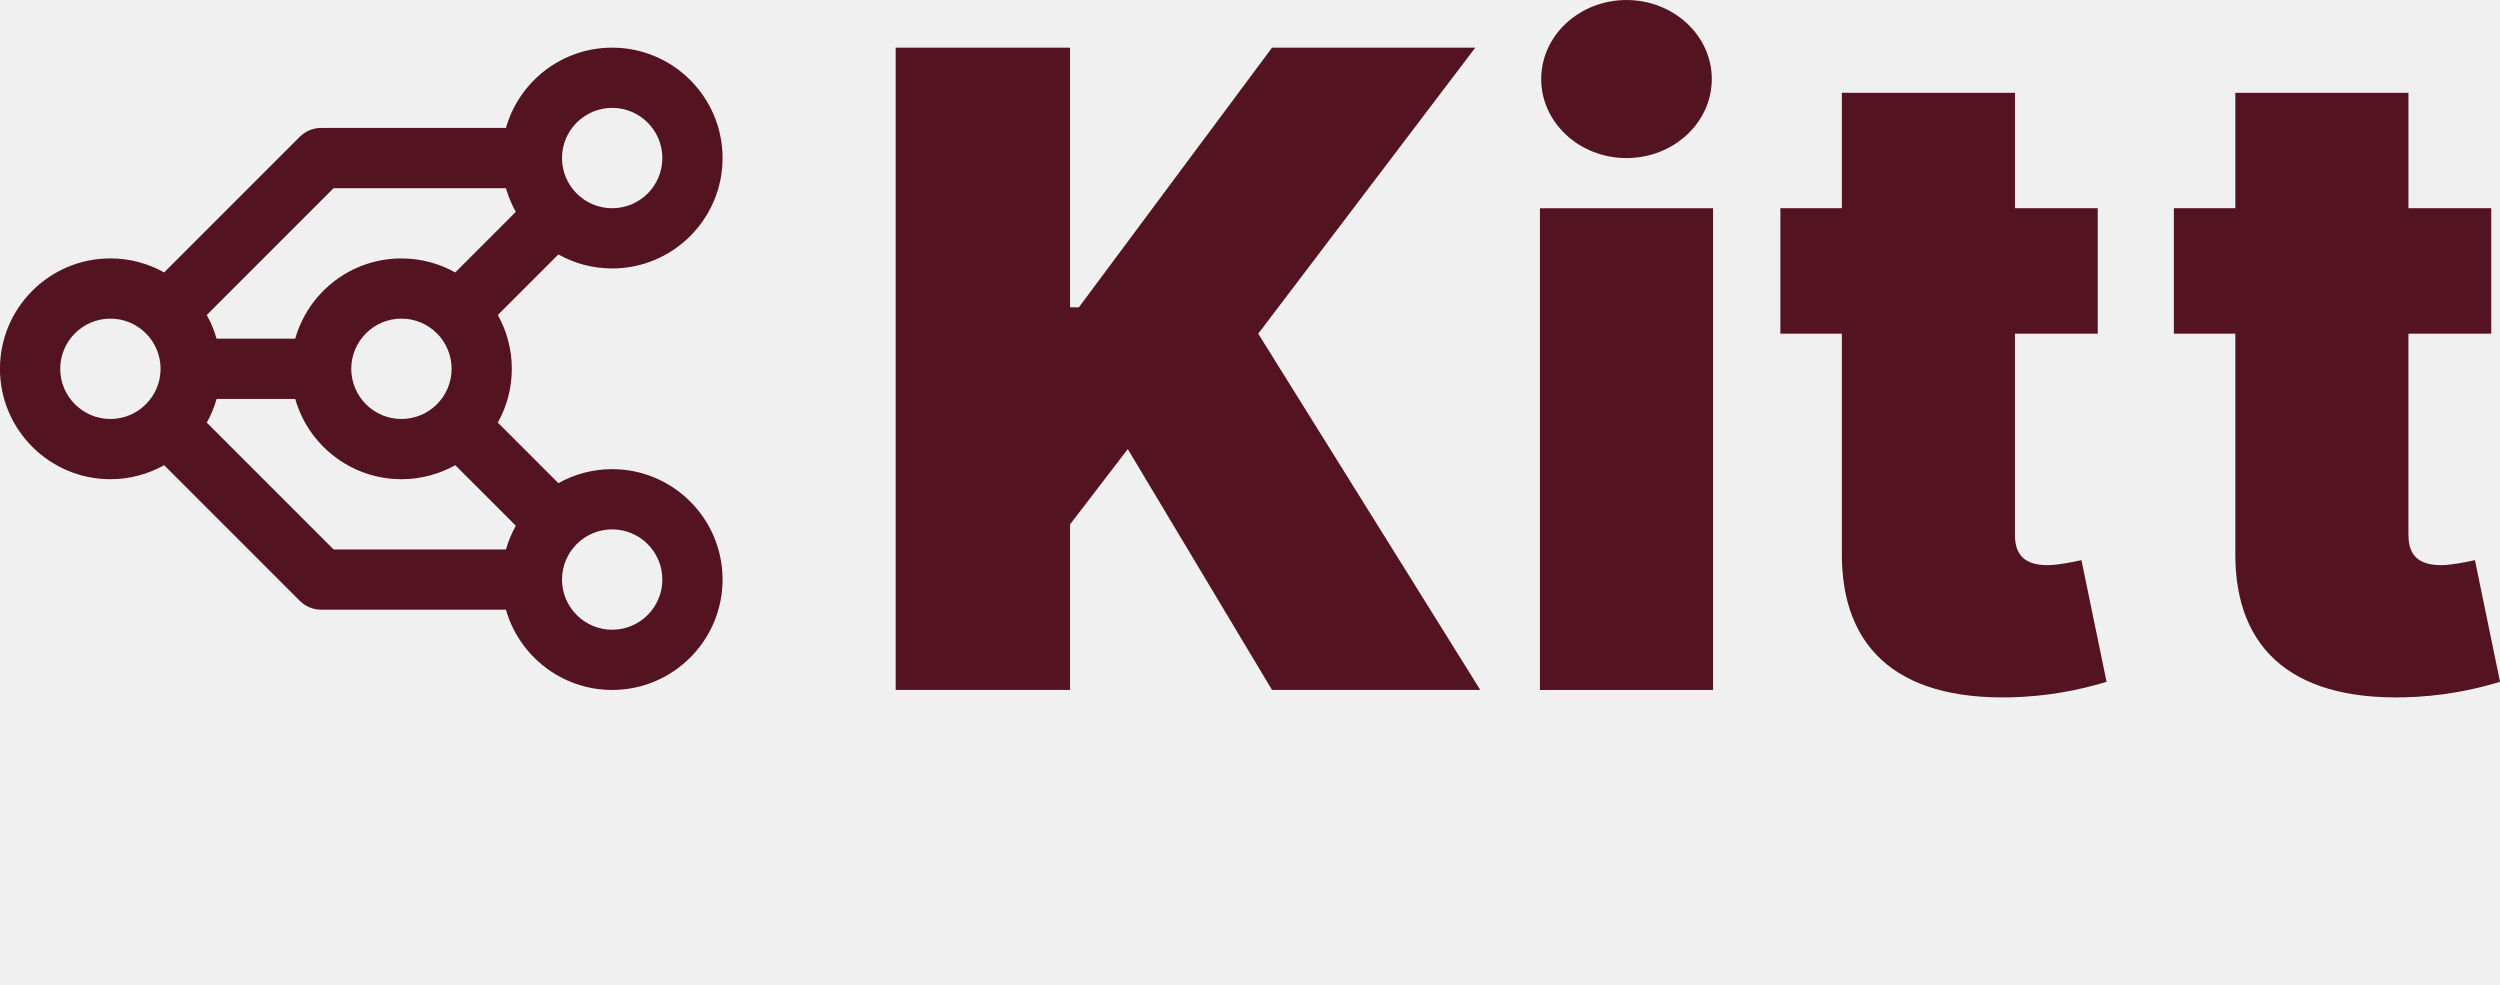
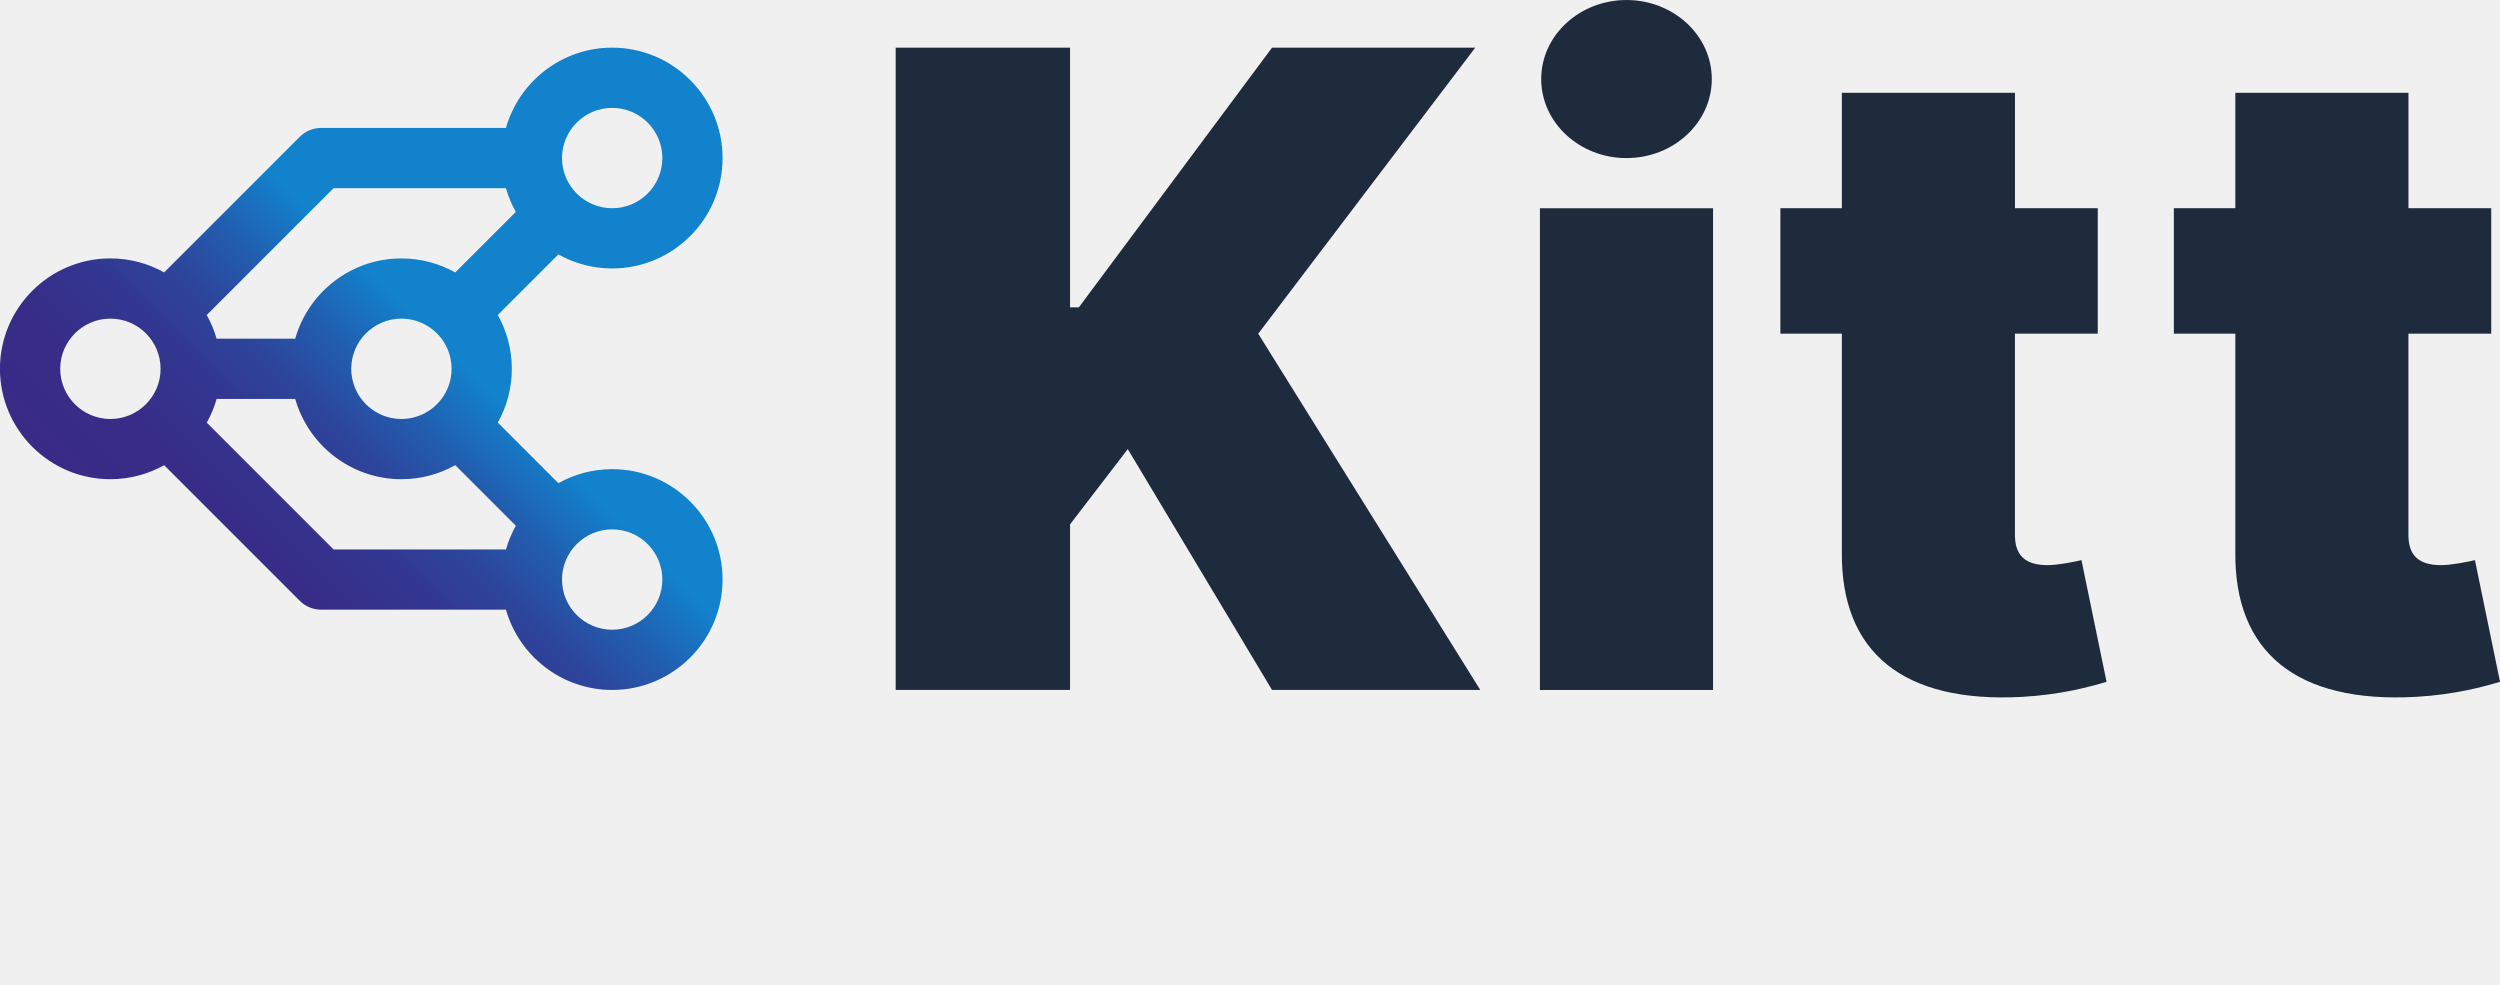
<svg xmlns="http://www.w3.org/2000/svg" width="1000" height="394" viewBox="0 0 1000 394" fill="none">
  <g clip-path="url(#clip0_0_1)">
-     <path d="M358.27 275.98V19.07H428.02V122.94H431.54L508.81 19.07H590.1L503.29 133.48L592.11 275.98H508.81L451.11 179.64L428.02 209.75V275.98H358.27Z" fill="#541321" />
-     <path d="M685.22 83.3H615.97V275.99H685.22V83.3Z" fill="#541321" />
-     <path d="M650.6 63.23C631.78 63.23 616.48 49.05 616.48 31.62C616.48 14.19 631.78 0.01 650.6 0.01C669.42 0.01 684.72 14.19 684.72 31.62C684.72 49.05 669.42 63.23 650.6 63.23Z" fill="#541321" />
-     <path d="M839.1 83.3V133.48H805.98V214.02C805.98 222.05 809.99 226.06 819.03 226.06C823.17 226.06 829.94 224.68 832.58 224.05L842.62 272.72C836.35 274.6 824.68 277.86 809 278.74C761.2 281.38 736.24 260.93 736.74 220.53V133.47H712.15V83.29H736.74V37.13H805.99V83.29H839.11L839.1 83.3Z" fill="#541321" />
-     <path d="M996.49 83.3V133.48H963.37V214.02C963.37 222.05 967.38 226.06 976.42 226.06C980.56 226.06 987.33 224.68 989.97 224.05L1000.01 272.72C993.74 274.6 982.07 277.86 966.39 278.74C918.59 281.38 893.63 260.93 894.13 220.53V133.47H869.54V83.29H894.13V37.13H963.38V83.29H996.5L996.49 83.3Z" fill="#541321" />
-     <path d="M244.87 275.98C224.7 275.98 207.64 262.38 202.38 243.87H128.45C125.26 243.87 122.19 242.6 119.93 240.34L65.66 186.07C59.29 189.64 51.95 191.68 44.14 191.68C19.79 191.68 -0.02 171.87 -0.02 147.52C-0.02 123.17 19.79 103.36 44.14 103.36C51.95 103.36 59.29 105.4 65.66 108.97L119.93 54.7C122.19 52.44 125.25 51.17 128.45 51.17H202.38C207.63 32.65 224.69 19.06 244.87 19.06C269.22 19.06 289.03 38.87 289.03 63.22C289.03 87.57 269.22 107.38 244.87 107.38C237.06 107.38 229.72 105.34 223.35 101.77L199.12 126C202.69 132.37 204.73 139.71 204.73 147.52C204.73 155.33 202.69 162.67 199.12 169.04L223.35 193.27C229.72 189.7 237.06 187.66 244.87 187.66C269.22 187.66 289.03 207.47 289.03 231.82C289.03 256.17 269.22 275.98 244.87 275.98ZM244.87 211.75C233.8 211.75 224.8 220.75 224.8 231.82C224.8 242.89 233.8 251.89 244.87 251.89C255.94 251.89 264.94 242.89 264.94 231.82C264.94 220.75 255.94 211.75 244.87 211.75ZM133.45 219.78H202.39C203.34 216.44 204.67 213.27 206.33 210.3L182.1 186.07C175.73 189.64 168.39 191.68 160.58 191.68C140.4 191.68 123.35 178.08 118.09 159.57H86.65C85.7 162.91 84.37 166.08 82.71 169.05L133.45 219.79V219.78ZM160.57 127.45C149.5 127.45 140.5 136.45 140.5 147.52C140.5 158.59 149.5 167.59 160.57 167.59C171.64 167.59 180.64 158.59 180.64 147.52C180.64 136.45 171.64 127.45 160.57 127.45ZM44.16 127.45C33.09 127.45 24.09 136.45 24.09 147.52C24.09 158.59 33.09 167.59 44.16 167.59C55.23 167.59 64.23 158.59 64.23 147.52C64.23 136.45 55.23 127.45 44.16 127.45ZM86.64 135.48H118.08C123.33 116.96 140.39 103.37 160.57 103.37C168.38 103.37 175.72 105.41 182.09 108.98L206.32 84.75C204.66 81.78 203.33 78.61 202.38 75.27H133.44L82.7 126.01C84.36 128.98 85.69 132.15 86.64 135.49V135.48ZM244.87 43.15C233.8 43.15 224.8 52.15 224.8 63.22C224.8 74.29 233.8 83.29 244.87 83.29C255.94 83.29 264.94 74.29 264.94 63.22C264.94 52.15 255.94 43.15 244.87 43.15Z" fill="#541321" />
+     <path d="M358.27 275.98V19.07H428.02V122.94H431.54L508.81 19.07H590.1L503.29 133.48L592.11 275.98H508.81L451.11 179.64L428.02 209.75V275.98H358.27Z" fill="#1E2B3C" />
+     <path d="M685.22 83.3H615.97V275.99H685.22V83.3Z" fill="#1E2B3C" />
+     <path d="M650.6 63.23C631.78 63.23 616.48 49.05 616.48 31.62C616.48 14.19 631.78 0.01 650.6 0.01C669.42 0.01 684.72 14.19 684.72 31.62C684.72 49.05 669.42 63.23 650.6 63.23Z" fill="#1E2B3C" />
+     <path d="M839.1 83.3V133.48H805.98V214.02C805.98 222.05 809.99 226.06 819.03 226.06C823.17 226.06 829.94 224.68 832.58 224.05L842.62 272.72C836.35 274.6 824.68 277.86 809 278.74C761.2 281.38 736.24 260.93 736.74 220.53V133.47H712.15V83.29H736.74V37.13H805.99V83.29H839.11L839.1 83.3Z" fill="#1E2B3C" />
+     <path d="M996.49 83.3V133.48H963.37V214.02C963.37 222.05 967.38 226.06 976.42 226.06C980.56 226.06 987.33 224.68 989.97 224.05L1000.01 272.72C993.74 274.6 982.07 277.86 966.39 278.74C918.59 281.38 893.63 260.93 894.13 220.53V133.47H869.54V83.29H894.13V37.13H963.38V83.29H996.5L996.49 83.3Z" fill="#1E2B3C" />
+     <path d="M244.87 275.98C224.7 275.98 207.64 262.38 202.38 243.87H128.45C125.26 243.87 122.19 242.6 119.93 240.34L65.66 186.07C59.29 189.64 51.95 191.68 44.14 191.68C19.79 191.68 -0.02 171.87 -0.02 147.52C-0.02 123.17 19.79 103.36 44.14 103.36C51.95 103.36 59.29 105.4 65.66 108.97L119.93 54.7C122.19 52.44 125.25 51.17 128.45 51.17H202.38C207.63 32.65 224.69 19.06 244.87 19.06C269.22 19.06 289.03 38.87 289.03 63.22C289.03 87.57 269.22 107.38 244.87 107.38C237.06 107.38 229.72 105.34 223.35 101.77L199.12 126C202.69 132.37 204.73 139.71 204.73 147.52C204.73 155.33 202.69 162.67 199.12 169.04L223.35 193.27C229.72 189.7 237.06 187.66 244.87 187.66C269.22 187.66 289.03 207.47 289.03 231.82C289.03 256.17 269.22 275.98 244.87 275.98ZM244.87 211.75C233.8 211.75 224.8 220.75 224.8 231.82C224.8 242.89 233.8 251.89 244.87 251.89C255.94 251.89 264.94 242.89 264.94 231.82C264.94 220.75 255.94 211.75 244.87 211.75ZM133.45 219.78H202.39C203.34 216.44 204.67 213.27 206.33 210.3L182.1 186.07C175.73 189.64 168.39 191.68 160.58 191.68C140.4 191.68 123.35 178.08 118.09 159.57H86.65C85.7 162.91 84.37 166.08 82.71 169.05L133.45 219.79V219.78ZM160.57 127.45C149.5 127.45 140.5 136.45 140.5 147.52C140.5 158.59 149.5 167.59 160.57 167.59C171.64 167.59 180.64 158.59 180.64 147.52C180.64 136.45 171.64 127.45 160.57 127.45ZM44.16 127.45C33.09 127.45 24.09 136.45 24.09 147.52C24.09 158.59 33.09 167.59 44.16 167.59C55.23 167.59 64.23 158.59 64.23 147.52C64.23 136.45 55.23 127.45 44.16 127.45ZM86.64 135.48H118.08C123.33 116.96 140.39 103.37 160.57 103.37C168.38 103.37 175.72 105.41 182.09 108.98L206.32 84.75C204.66 81.78 203.33 78.61 202.38 75.27H133.44L82.7 126.01C84.36 128.98 85.69 132.15 86.64 135.49V135.48ZM244.87 43.15C233.8 43.15 224.8 52.15 224.8 63.22C224.8 74.29 233.8 83.29 244.87 83.29C255.94 83.29 264.94 74.29 264.94 63.22C264.94 52.15 255.94 43.15 244.87 43.15Z" fill="url(#paint0_linear_0_1)" />
  </g>
  <defs>
+     <linearGradient id="paint0_linear_0_1" x1="289.13" y1="45.06" x2="84.2" y2="249.99" gradientUnits="userSpaceOnUse">
+       <stop offset="0.5" stop-color="#1282CC" />
+       <stop offset="0.52" stop-color="#157AC6" />
+       <stop offset="0.6" stop-color="#225DAF" />
+       <stop offset="0.68" stop-color="#2C469C" />
+       <stop offset="0.77" stop-color="#333690" />
+       <stop offset="0.87" stop-color="#372D88" />
+       <stop offset="1" stop-color="#392A86" />
+     </linearGradient>
    <clipPath id="clip0_0_1">
      <rect width="1000" height="393.47" fill="white" />
    </clipPath>
  </defs>
</svg>
